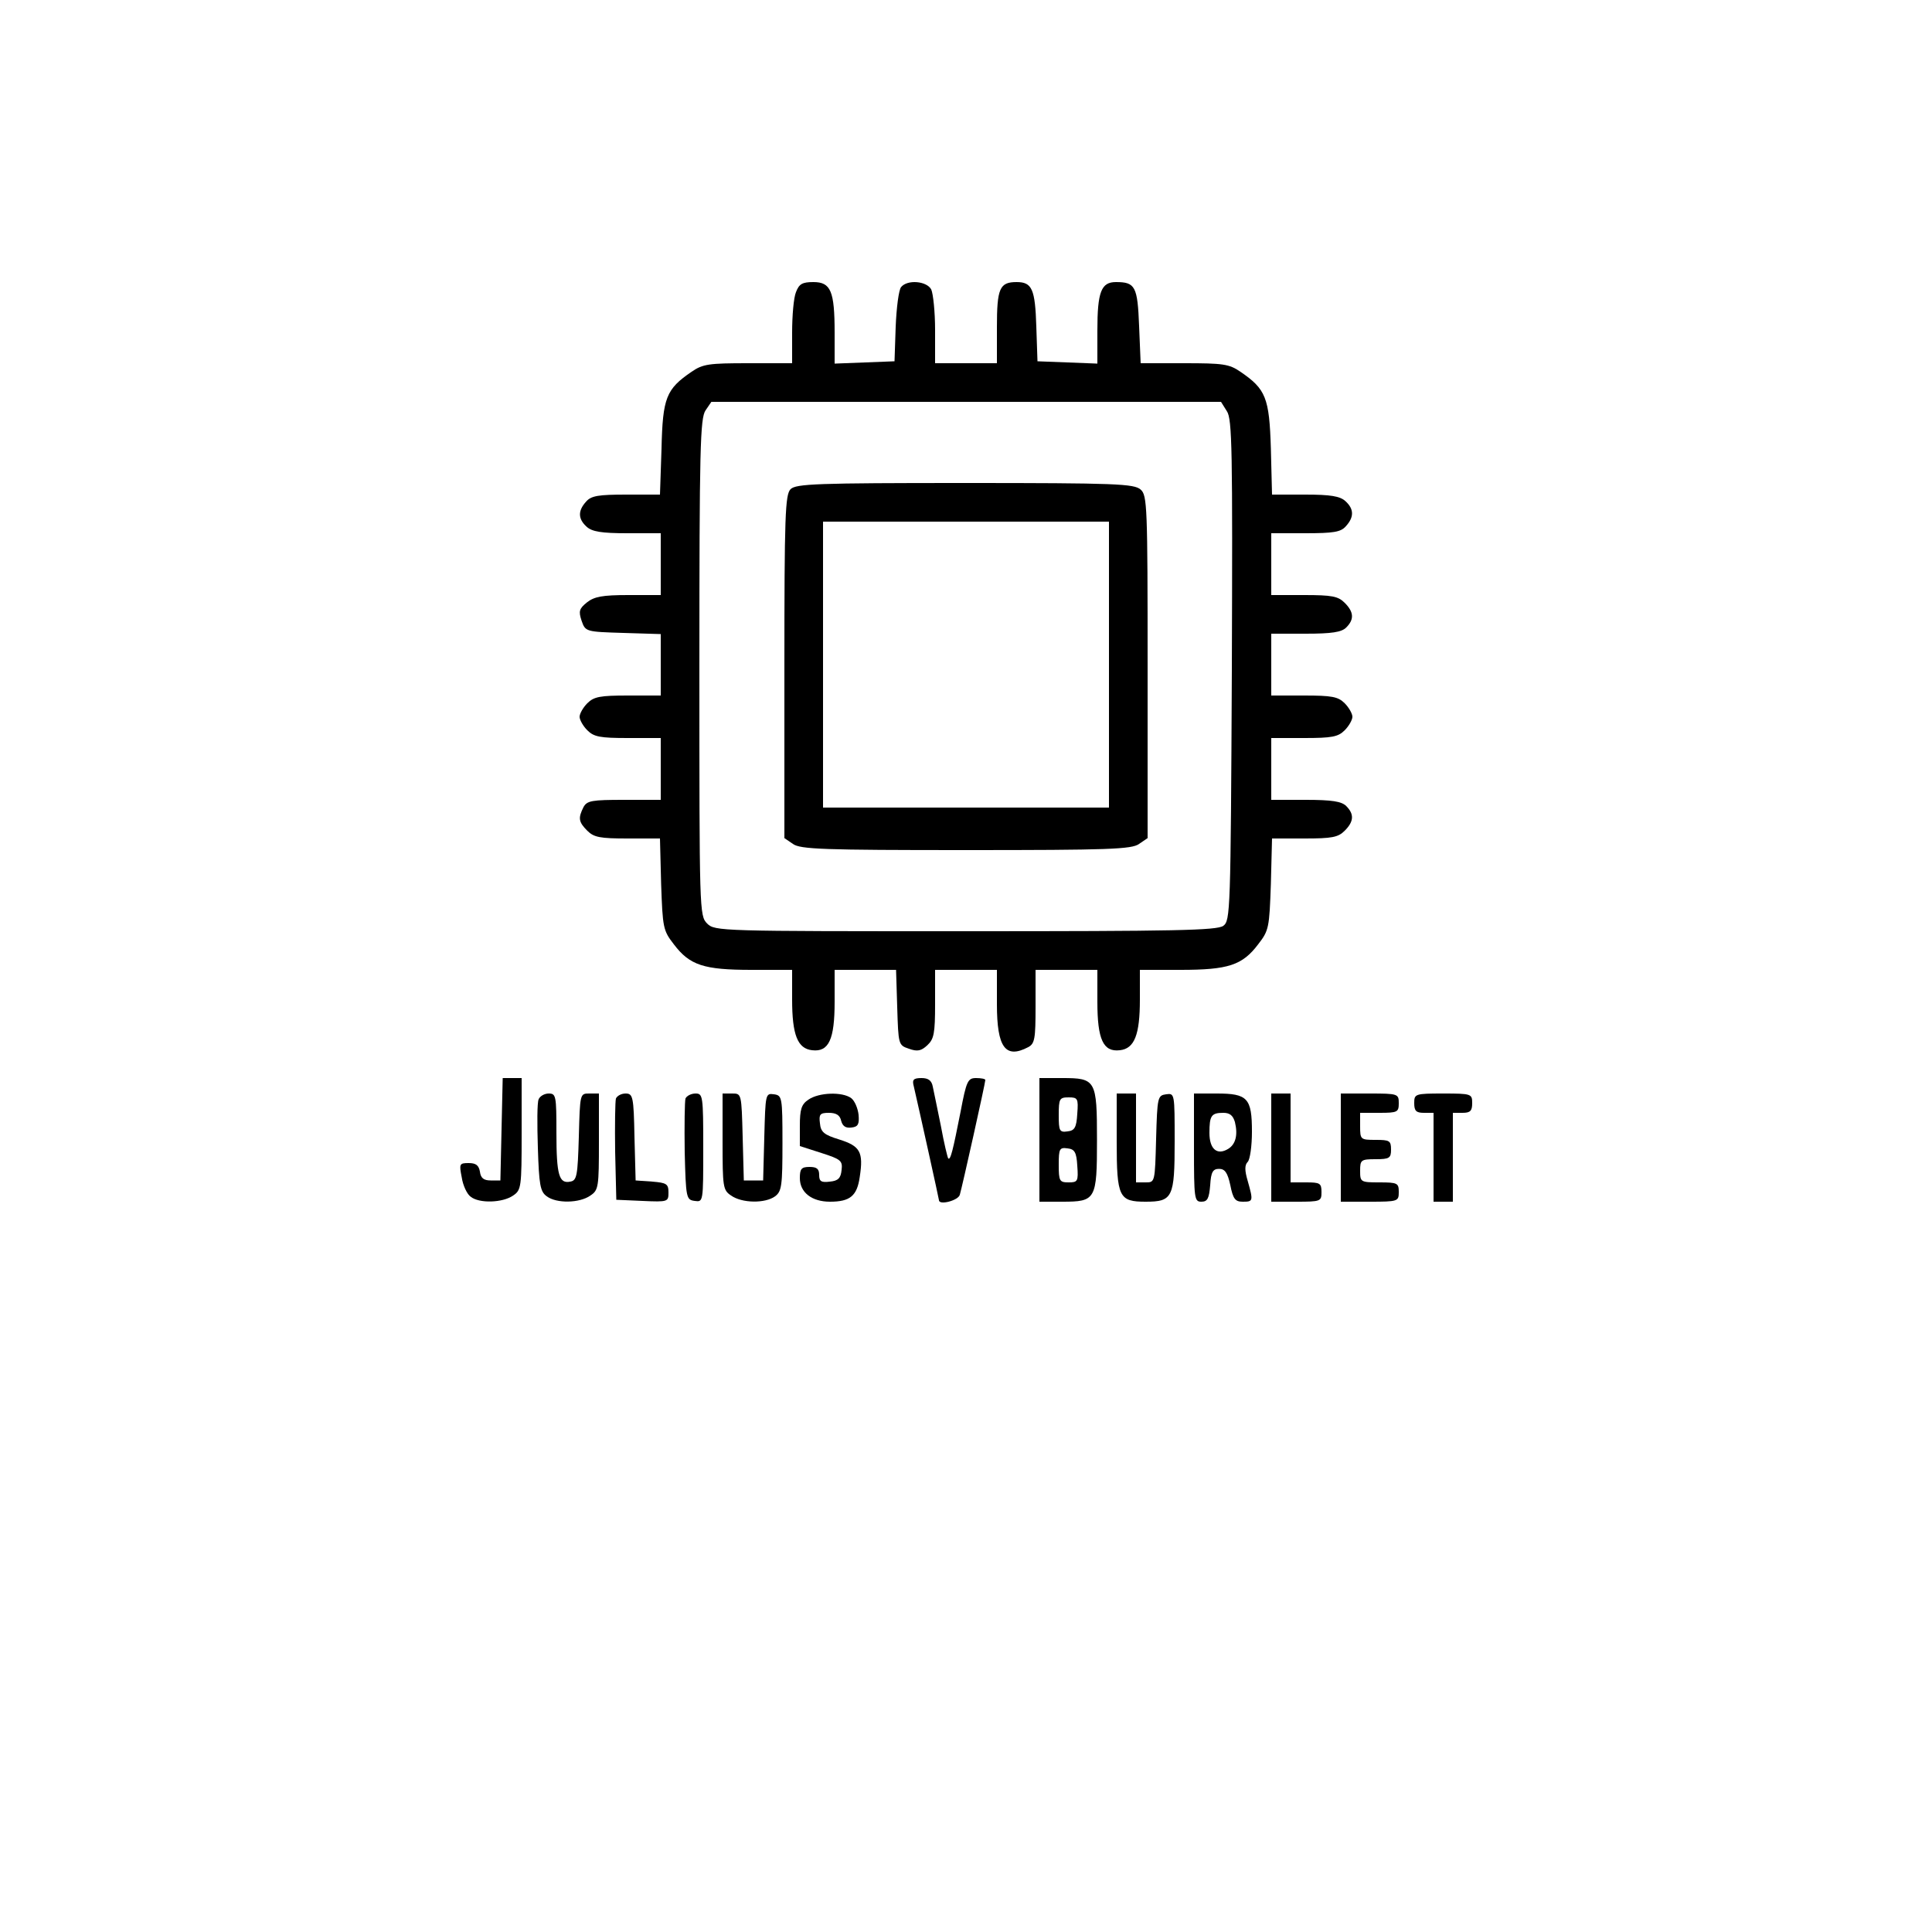
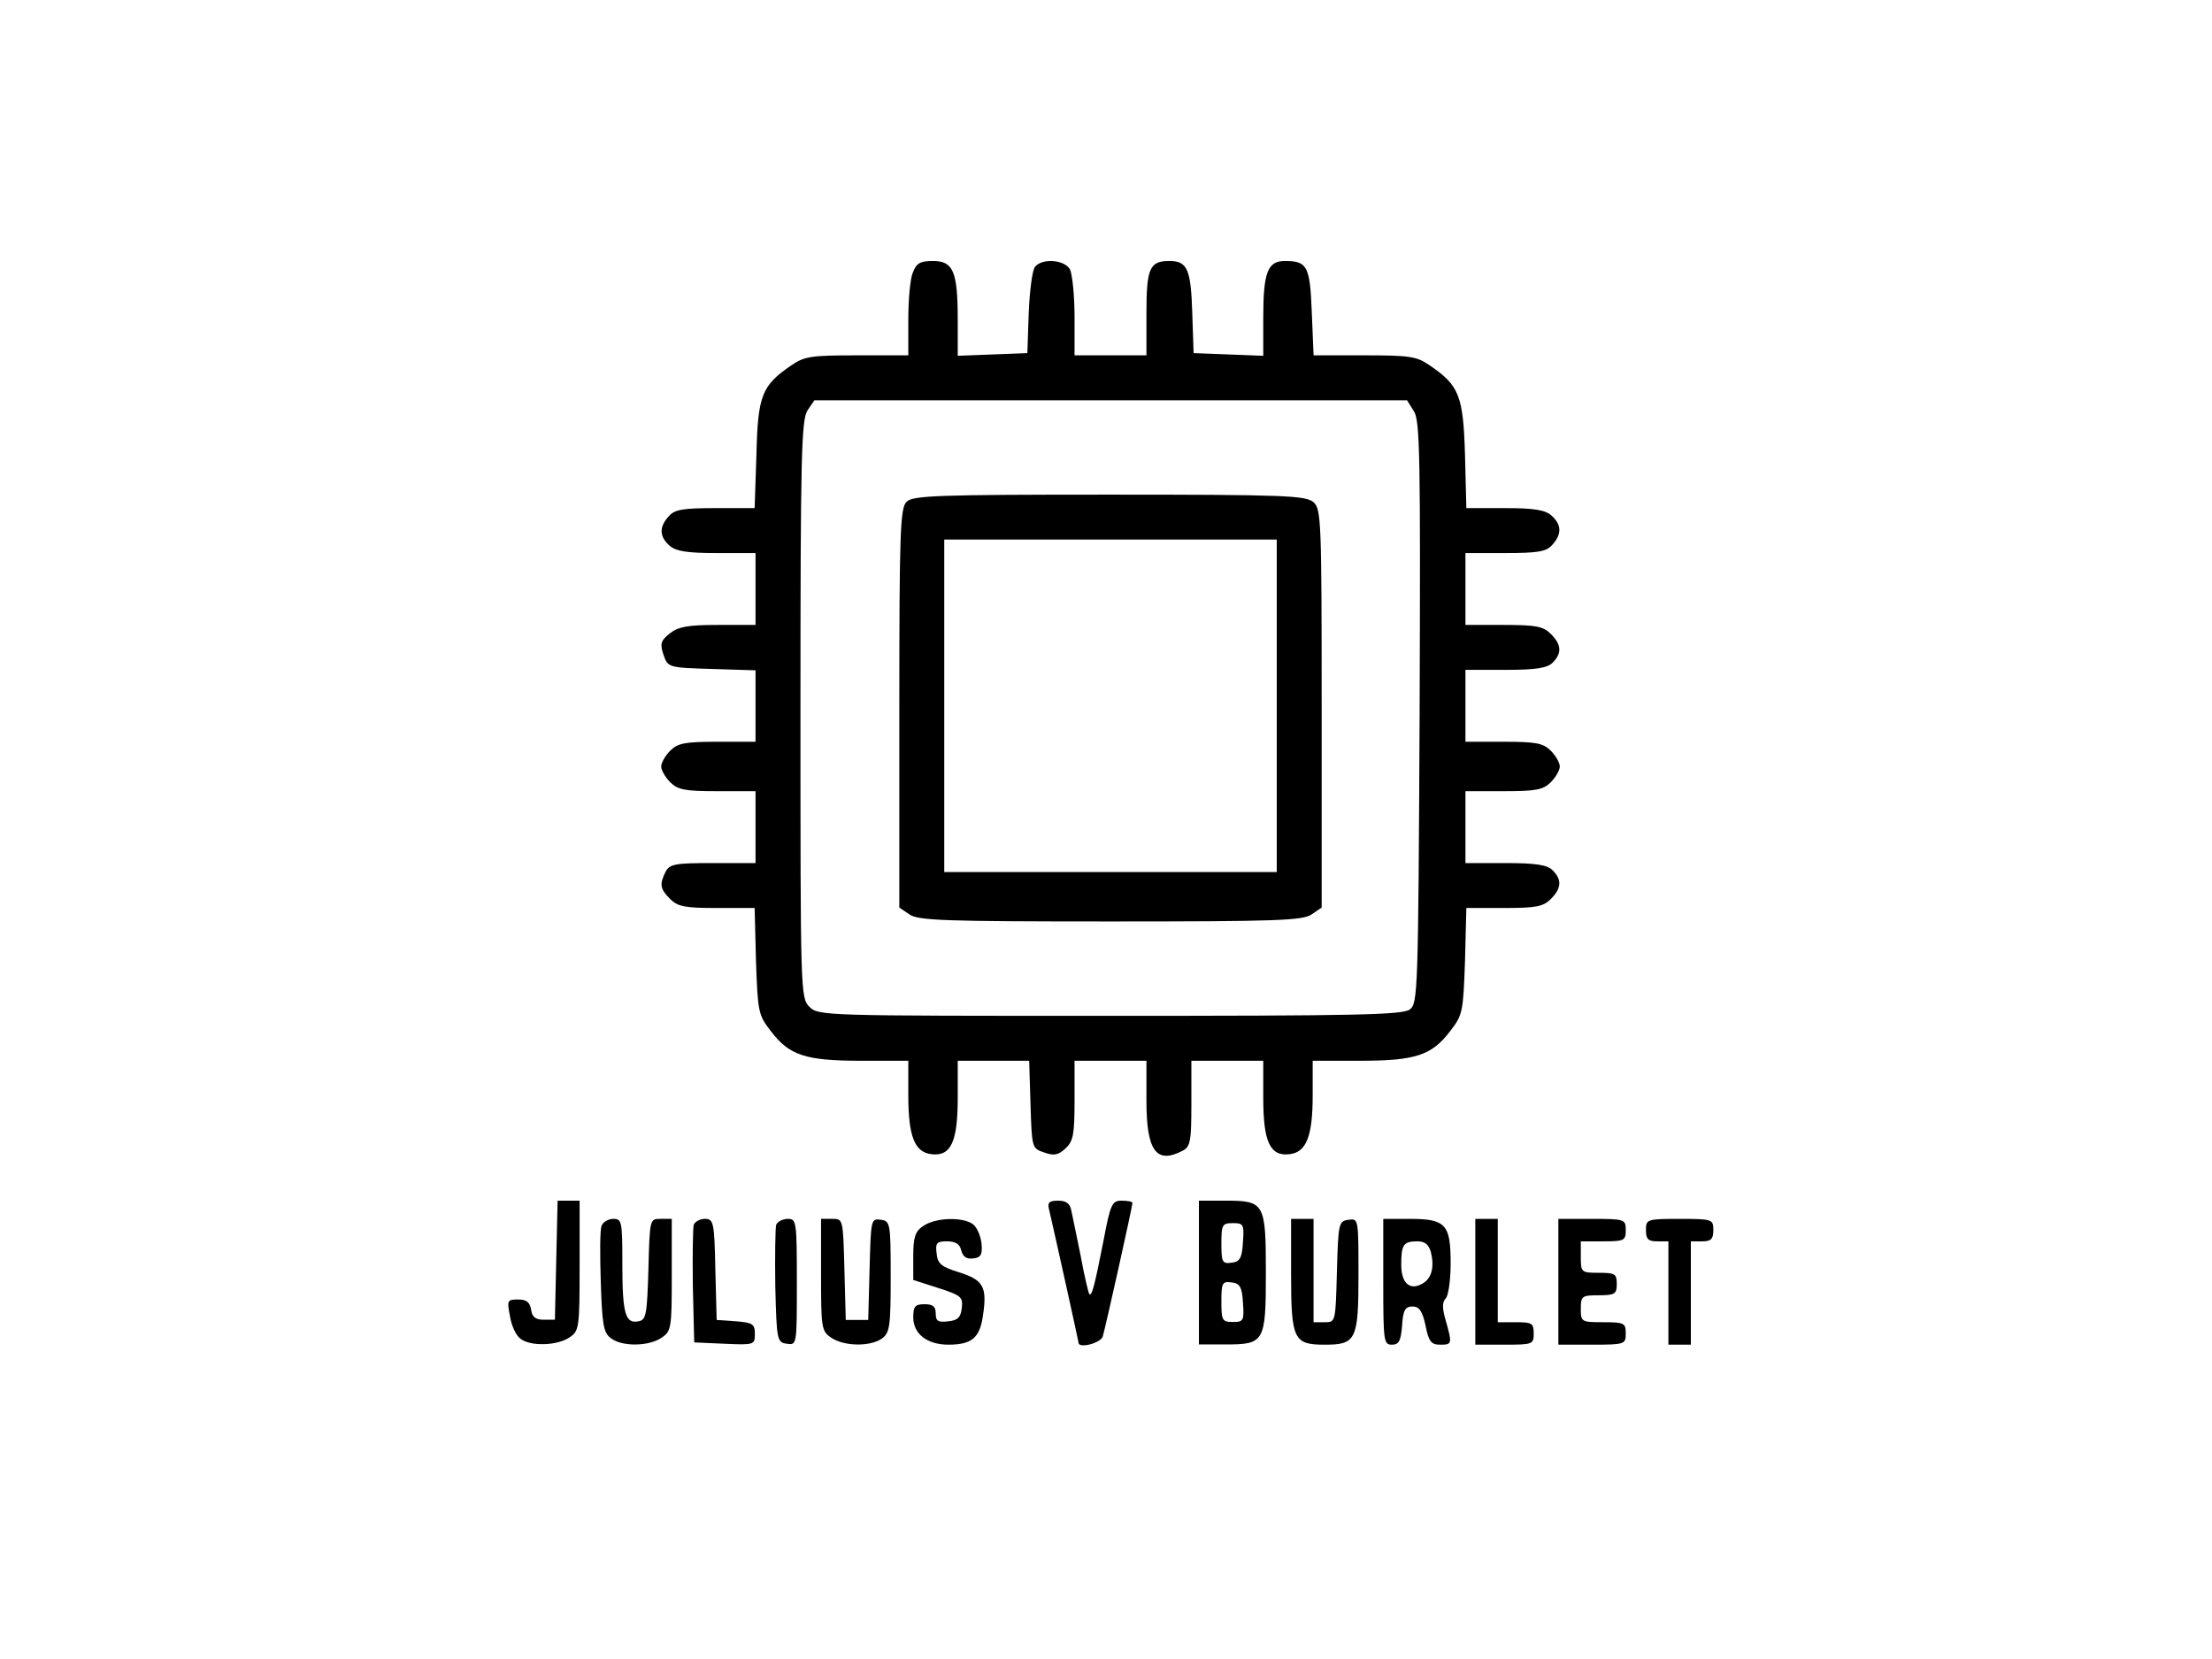
- <svg xmlns="http://www.w3.org/2000/svg" version="1.0" width="500pt" height="500pt" viewBox="0 0 500 500" preserveAspectRatio="xMidYMid meet">
-   <g transform="translate(0,500) scale(0.1,-0.1)" fill="#000000" stroke="none">
-     <path d="M2060 4244 c-6 -14 -10 -61 -10 -105 l0 -79 -114 0 c-101 0 -117 -2 -146 -22 -66 -45 -75 -67 -78 -199 l-4 -119 -87 0 c-72 0 -91 -3 -104 -18 -22 -24 -21 -45 1 -65 14 -13 39 -17 105 -17 l87 0 0 -80 0 -80 -84 0 c-67 0 -88 -4 -107 -19 -20 -16 -22 -23 -14 -47 10 -29 11 -29 108 -32 l97 -3 0 -79 0 -80 -85 0 c-72 0 -88 -3 -105 -20 -11 -11 -20 -27 -20 -35 0 -8 9 -24 20 -35 17 -17 33 -20 105 -20 l85 0 0 -80 0 -80 -95 0 c-83 0 -96 -2 -105 -19 -14 -28 -13 -38 10 -61 17 -17 33 -20 104 -20 l84 0 3 -118 c4 -113 5 -120 33 -156 41 -54 77 -66 201 -66 l105 0 0 -77 c0 -91 14 -127 52 -131 43 -5 58 28 58 125 l0 83 80 0 79 0 3 -97 c3 -96 3 -98 30 -107 22 -8 32 -6 48 9 17 16 20 30 20 107 l0 88 80 0 80 0 0 -89 c0 -112 22 -142 81 -111 17 9 19 22 19 105 l0 95 80 0 80 0 0 -83 c0 -97 15 -130 58 -125 38 4 52 40 52 131 l0 77 105 0 c124 0 160 12 201 66 28 36 29 43 33 156 l3 118 84 0 c71 0 87 3 104 20 24 24 25 43 4 64 -12 12 -37 16 -105 16 l-89 0 0 80 0 80 85 0 c72 0 88 3 105 20 11 11 20 27 20 35 0 8 -9 24 -20 35 -17 17 -33 20 -105 20 l-85 0 0 80 0 80 89 0 c68 0 93 4 105 16 21 21 20 40 -4 64 -17 17 -33 20 -105 20 l-85 0 0 80 0 80 88 0 c73 0 92 3 105 18 22 24 21 45 -1 65 -14 13 -39 17 -104 17 l-86 0 -3 119 c-4 132 -13 154 -79 199 -29 20 -45 22 -145 22 l-113 0 -4 96 c-4 103 -10 114 -60 114 -38 0 -48 -25 -48 -125 l0 -86 -77 3 -78 3 -3 89 c-3 98 -11 116 -51 116 -44 0 -51 -16 -51 -117 l0 -93 -80 0 -80 0 0 86 c0 47 -5 94 -10 105 -12 22 -62 26 -78 6 -6 -7 -12 -53 -14 -103 l-3 -89 -77 -3 -78 -3 0 80 c0 108 -10 131 -55 131 -29 0 -37 -5 -45 -26z m1115 -308 c14 -20 15 -101 13 -670 -3 -628 -4 -648 -22 -662 -17 -12 -124 -14 -668 -14 -635 0 -648 0 -668 20 -20 20 -20 33 -20 663 0 565 2 645 16 665 l15 22 659 0 660 0 15 -24z" />
-     <path d="M2046 3734 c-14 -14 -16 -69 -16 -459 l0 -444 22 -15 c19 -14 79 -16 448 -16 369 0 429 2 448 16 l22 15 0 443 c0 416 -1 444 -18 459 -17 15 -63 17 -455 17 -383 0 -437 -2 -451 -16z m824 -454 l0 -370 -370 0 -370 0 0 370 0 370 370 0 370 0 0 -370z" />
-     <path d="M1298 2078 l-3 -133 -25 0 c-18 0 -26 6 -28 23 -3 16 -10 22 -29 22 -24 0 -25 -2 -18 -37 3 -21 14 -44 23 -50 22 -18 83 -16 110 3 21 14 22 22 22 160 l0 144 -25 0 -24 0 -3 -132z" />
-     <path d="M2365 2188 c15 -65 65 -291 65 -294 0 -14 50 -1 54 14 6 20 66 289 66 297 0 3 -11 5 -24 5 -21 0 -25 -7 -40 -87 -20 -101 -26 -126 -32 -121 -2 3 -11 40 -19 84 -9 43 -18 89 -21 102 -3 16 -12 22 -29 22 -21 0 -25 -4 -20 -22z" />
-     <path d="M2690 2050 l0 -160 59 0 c87 0 90 5 90 160 0 155 -3 160 -90 160 l-59 0 0 -160z m98 68 c-2 -36 -7 -44 -25 -46 -21 -3 -23 1 -23 42 0 43 2 46 26 46 23 0 25 -3 22 -42z m0 -135 c3 -40 1 -43 -22 -43 -24 0 -26 3 -26 46 0 41 2 45 23 42 18 -2 23 -10 25 -45z" />
-     <path d="M1394 2155 c-4 -8 -4 -65 -2 -126 3 -95 6 -113 23 -125 25 -19 85 -18 113 2 21 14 22 22 22 140 l0 124 -25 0 c-24 0 -24 0 -27 -112 -3 -101 -5 -113 -22 -116 -29 -6 -36 16 -36 126 0 96 -1 102 -20 102 -11 0 -23 -7 -26 -15z" />
-     <path d="M1594 2157 c-2 -7 -3 -69 -2 -138 l3 -124 68 -3 c66 -3 67 -2 67 22 0 22 -5 25 -42 28 l-43 3 -3 113 c-2 104 -4 112 -23 112 -11 0 -22 -6 -25 -13z" />
-     <path d="M1774 2157 c-2 -7 -3 -69 -2 -138 3 -120 4 -124 26 -127 22 -3 22 -3 22 137 0 135 -1 141 -20 141 -11 0 -23 -6 -26 -13z" />
-     <path d="M1870 2046 c0 -118 1 -126 22 -140 28 -20 88 -21 114 -2 17 13 19 27 19 138 0 119 -1 123 -22 126 -22 3 -22 1 -25 -110 l-3 -113 -25 0 -25 0 -3 113 c-3 112 -3 112 -27 112 l-25 0 0 -124z" />
-     <path d="M2092 2154 c-18 -12 -22 -25 -22 -68 l0 -52 56 -18 c50 -16 55 -20 52 -44 -2 -21 -9 -28 -30 -30 -23 -3 -28 1 -28 17 0 16 -6 21 -25 21 -21 0 -25 -5 -25 -29 0 -37 31 -61 78 -61 52 0 70 15 77 64 10 65 1 80 -53 97 -39 12 -48 19 -50 42 -3 23 0 27 23 27 19 0 29 -6 32 -21 4 -14 12 -19 27 -17 17 2 20 9 18 33 -2 17 -10 36 -19 43 -23 17 -84 15 -111 -4z" />
-     <path d="M2890 2046 c0 -145 6 -156 75 -156 70 0 75 11 75 156 0 124 0 125 -22 122 -22 -3 -23 -7 -26 -115 -3 -113 -3 -113 -27 -113 l-25 0 0 115 0 115 -25 0 -25 0 0 -124z" />
-     <path d="M3090 2030 c0 -132 1 -140 19 -140 16 0 20 8 23 43 2 34 7 42 23 42 15 0 22 -10 29 -42 7 -36 13 -43 32 -43 27 0 28 1 13 54 -8 27 -8 41 0 49 6 6 11 41 11 78 0 87 -11 99 -91 99 l-59 0 0 -140z m106 66 c8 -33 2 -57 -17 -69 -29 -18 -49 -1 -49 41 0 45 5 52 36 52 17 0 25 -7 30 -24z" />
-     <path d="M3290 2030 l0 -140 65 0 c63 0 65 1 65 25 0 23 -4 25 -40 25 l-40 0 0 115 0 115 -25 0 -25 0 0 -140z" />
-     <path d="M3470 2030 l0 -140 75 0 c73 0 75 1 75 25 0 23 -3 25 -50 25 -49 0 -50 1 -50 30 0 28 2 30 40 30 36 0 40 3 40 25 0 23 -4 25 -40 25 -39 0 -40 1 -40 35 l0 35 50 0 c47 0 50 2 50 25 0 24 -2 25 -75 25 l-75 0 0 -140z" />
-     <path d="M3660 2145 c0 -20 5 -25 25 -25 l25 0 0 -115 0 -115 25 0 25 0 0 115 0 115 25 0 c20 0 25 5 25 25 0 24 -2 25 -75 25 -73 0 -75 -1 -75 -25z" />
+ <svg xmlns="http://www.w3.org/2000/svg" version="1.1" width="640" height="480" viewBox="0 0 640 480" xml:space="preserve">
+   <defs>
+ </defs>
+   <g transform="matrix(1 0 0 1 321.3 308.19)">
+     <g style="">
+       <g transform="matrix(0.13 0 0 -0.13 0 -103.23)">
+         <path style="stroke: none; stroke-width: 1; stroke-dasharray: none; stroke-linecap: butt; stroke-dashoffset: 0; stroke-linejoin: miter; stroke-miterlimit: 4; fill: rgb(0,0,0); fill-rule: nonzero; opacity: 1;" transform=" translate(-2500, -3274.25)" d="M 2060 4244 c -6 -14 -10 -61 -10 -105 l 0 -79 l -114 0 c -101 0 -117 -2 -146 -22 c -66 -45 -75 -67 -78 -199 l -4 -119 l -87 0 c -72 0 -91 -3 -104 -18 c -22 -24 -21 -45 1 -65 c 14 -13 39 -17 105 -17 l 87 0 l 0 -80 l 0 -80 l -84 0 c -67 0 -88 -4 -107 -19 c -20 -16 -22 -23 -14 -47 c 10 -29 11 -29 108 -32 l 97 -3 l 0 -79 l 0 -80 l -85 0 c -72 0 -88 -3 -105 -20 c -11 -11 -20 -27 -20 -35 c 0 -8 9 -24 20 -35 c 17 -17 33 -20 105 -20 l 85 0 l 0 -80 l 0 -80 l -95 0 c -83 0 -96 -2 -105 -19 c -14 -28 -13 -38 10 -61 c 17 -17 33 -20 104 -20 l 84 0 l 3 -118 c 4 -113 5 -120 33 -156 c 41 -54 77 -66 201 -66 l 105 0 l 0 -77 c 0 -91 14 -127 52 -131 c 43 -5 58 28 58 125 l 0 83 l 80 0 l 79 0 l 3 -97 c 3 -96 3 -98 30 -107 c 22 -8 32 -6 48 9 c 17 16 20 30 20 107 l 0 88 l 80 0 l 80 0 l 0 -89 c 0 -112 22 -142 81 -111 c 17 9 19 22 19 105 l 0 95 l 80 0 l 80 0 l 0 -83 c 0 -97 15 -130 58 -125 c 38 4 52 40 52 131 l 0 77 l 105 0 c 124 0 160 12 201 66 c 28 36 29 43 33 156 l 3 118 l 84 0 c 71 0 87 3 104 20 c 24 24 25 43 4 64 c -12 12 -37 16 -105 16 l -89 0 l 0 80 l 0 80 l 85 0 c 72 0 88 3 105 20 c 11 11 20 27 20 35 c 0 8 -9 24 -20 35 c -17 17 -33 20 -105 20 l -85 0 l 0 80 l 0 80 l 89 0 c 68 0 93 4 105 16 c 21 21 20 40 -4 64 c -17 17 -33 20 -105 20 l -85 0 l 0 80 l 0 80 l 88 0 c 73 0 92 3 105 18 c 22 24 21 45 -1 65 c -14 13 -39 17 -104 17 l -86 0 l -3 119 c -4 132 -13 154 -79 199 c -29 20 -45 22 -145 22 l -113 0 l -4 96 c -4 103 -10 114 -60 114 c -38 0 -48 -25 -48 -125 l 0 -86 l -77 3 l -78 3 l -3 89 c -3 98 -11 116 -51 116 c -44 0 -51 -16 -51 -117 l 0 -93 l -80 0 l -80 0 l 0 86 c 0 47 -5 94 -10 105 c -12 22 -62 26 -78 6 c -6 -7 -12 -53 -14 -103 l -3 -89 l -77 -3 l -78 -3 l 0 80 c 0 108 -10 131 -55 131 c -29 0 -37 -5 -45 -26 z m 1115 -308 c 14 -20 15 -101 13 -670 c -3 -628 -4 -648 -22 -662 c -17 -12 -124 -14 -668 -14 c -635 0 -648 0 -668 20 c -20 20 -20 33 -20 663 c 0 565 2 645 16 665 l 15 22 l 659 0 l 660 0 l 15 -24 z" stroke-linecap="round" />
+       </g>
+       <g transform="matrix(0.13 0 0 -0.13 0 -103.33)">
+         <path style="stroke: none; stroke-width: 1; stroke-dasharray: none; stroke-linecap: butt; stroke-dashoffset: 0; stroke-linejoin: miter; stroke-miterlimit: 4; fill: rgb(0,0,0); fill-rule: nonzero; opacity: 1;" transform=" translate(-2500, -3275)" d="M 2046 3734 c -14 -14 -16 -69 -16 -459 l 0 -444 l 22 -15 c 19 -14 79 -16 448 -16 c 369 0 429 2 448 16 l 22 15 l 0 443 c 0 416 -1 444 -18 459 c -17 15 -63 17 -455 17 c -383 0 -437 -2 -451 -16 z m 824 -454 l 0 -370 l -370 0 l -370 0 l 0 370 l 0 370 l 370 0 l 370 0 l 0 -370 z" stroke-linecap="round" />
+       </g>
+       <g transform="matrix(0.13 0 0 -0.13 -163.92 59.96)">
+         <path style="stroke: none; stroke-width: 1; stroke-dasharray: none; stroke-linecap: butt; stroke-dashoffset: 0; stroke-linejoin: miter; stroke-miterlimit: 4; fill: rgb(0,0,0); fill-rule: nonzero; opacity: 1;" transform=" translate(-1270.61, -2050.28)" d="M 1298 2078 l -3 -133 l -25 0 c -18 0 -26 6 -28 23 c -3 16 -10 22 -29 22 c -24 0 -25 -2 -18 -37 c 3 -21 14 -44 23 -50 c 22 -18 83 -16 110 3 c 21 14 22 22 22 160 l 0 144 l -25 0 l -24 0 l -3 -132 z" stroke-linecap="round" />
+       </g>
+       <g transform="matrix(0.13 0 0 -0.13 -5.8 60.13)">
+         <path style="stroke: none; stroke-width: 1; stroke-dasharray: none; stroke-linecap: butt; stroke-dashoffset: 0; stroke-linejoin: miter; stroke-miterlimit: 4; fill: rgb(0,0,0); fill-rule: nonzero; opacity: 1;" transform=" translate(-2456.53, -2049.01)" d="M 2365 2188 c 15 -65 65 -291 65 -294 c 0 -14 50 -1 54 14 c 6 20 66 289 66 297 c 0 3 -11 5 -24 5 c -21 0 -25 -7 -40 -87 c -20 -101 -26 -126 -32 -121 c -2 3 -11 40 -19 84 c -9 43 -18 89 -21 102 c -3 16 -12 22 -29 22 c -21 0 -25 -4 -20 -22 z" stroke-linecap="round" />
+       </g>
+       <g transform="matrix(0.13 0 0 -0.13 35.27 60)">
+         <path style="stroke: none; stroke-width: 1; stroke-dasharray: none; stroke-linecap: butt; stroke-dashoffset: 0; stroke-linejoin: miter; stroke-miterlimit: 4; fill: rgb(0,0,0); fill-rule: nonzero; opacity: 1;" transform=" translate(-2764.5, -2050)" d="M 2690 2050 l 0 -160 l 59 0 c 87 0 90 5 90 160 c 0 155 -3 160 -90 160 l -59 0 l 0 -160 z m 98 68 c -2 -36 -7 -44 -25 -46 c -21 -3 -23 1 -23 42 c 0 43 2 46 26 46 c 23 0 25 -3 22 -42 z m 0 -135 c 3 -40 1 -43 -22 -43 c -24 0 -26 3 -26 46 c 0 41 2 45 23 42 c 18 -2 23 -10 25 -45 z" stroke-linecap="round" />
+       </g>
+       <g transform="matrix(0.13 0 0 -0.13 -137.29 62.64)">
+         <path style="stroke: none; stroke-width: 1; stroke-dasharray: none; stroke-linecap: butt; stroke-dashoffset: 0; stroke-linejoin: miter; stroke-miterlimit: 4; fill: rgb(0,0,0); fill-rule: nonzero; opacity: 1;" transform=" translate(-1470.34, -2030.18)" d="M 1394 2155 c -4 -8 -4 -65 -2 -126 c 3 -95 6 -113 23 -125 c 25 -19 85 -18 113 2 c 21 14 22 22 22 140 l 0 124 l -25 0 c -24 0 -24 0 -27 -112 c -3 -101 -5 -113 -22 -116 c -29 -6 -36 16 -36 126 c 0 96 -1 102 -20 102 c -11 0 -23 -7 -26 -15 z" stroke-linecap="round" />
+       </g>
+       <g transform="matrix(0.13 0 0 -0.13 -111.89 62.61)">
+         <path style="stroke: none; stroke-width: 1; stroke-dasharray: none; stroke-linecap: butt; stroke-dashoffset: 0; stroke-linejoin: miter; stroke-miterlimit: 4; fill: rgb(0,0,0); fill-rule: nonzero; opacity: 1;" transform=" translate(-1660.8, -2030.4)" d="M 1594 2157 c -2 -7 -3 -69 -2 -138 l 3 -124 l 68 -3 c 66 -3 67 -2 67 22 c 0 22 -5 25 -42 28 l -43 3 l -3 113 c -2 104 -4 112 -23 112 c -11 0 -22 -6 -25 -13 z" stroke-linecap="round" />
+       </g>
+       <g transform="matrix(0.13 0 0 -0.13 -93.89 62.58)">
+         <path style="stroke: none; stroke-width: 1; stroke-dasharray: none; stroke-linecap: butt; stroke-dashoffset: 0; stroke-linejoin: miter; stroke-miterlimit: 4; fill: rgb(0,0,0); fill-rule: nonzero; opacity: 1;" transform=" translate(-1795.8, -2030.64)" d="M 1774 2157 c -2 -7 -3 -69 -2 -138 c 3 -120 4 -124 26 -127 c 22 -3 22 -3 22 137 c 0 135 -1 141 -20 141 c -11 0 -23 -6 -26 -13 z" stroke-linecap="round" />
+       </g>
+       <g transform="matrix(0.13 0 0 -0.13 -73.67 62.64)">
+         <path style="stroke: none; stroke-width: 1; stroke-dasharray: none; stroke-linecap: butt; stroke-dashoffset: 0; stroke-linejoin: miter; stroke-miterlimit: 4; fill: rgb(0,0,0); fill-rule: nonzero; opacity: 1;" transform=" translate(-1947.5, -2030.18)" d="M 1870 2046 c 0 -118 1 -126 22 -140 c 28 -20 88 -21 114 -2 c 17 13 19 27 19 138 c 0 119 -1 123 -22 126 c -22 3 -22 1 -25 -110 l -3 -113 l -25 0 l -25 0 l -3 113 c -3 112 -3 112 -27 112 l -25 0 l 0 -124 z" stroke-linecap="round" />
+       </g>
+       <g transform="matrix(0.13 0 0 -0.13 -46.76 62.69)">
+         <path style="stroke: none; stroke-width: 1; stroke-dasharray: none; stroke-linecap: butt; stroke-dashoffset: 0; stroke-linejoin: miter; stroke-miterlimit: 4; fill: rgb(0,0,0); fill-rule: nonzero; opacity: 1;" transform=" translate(-2149.28, -2029.8)" d="M 2092 2154 c -18 -12 -22 -25 -22 -68 l 0 -52 l 56 -18 c 50 -16 55 -20 52 -44 c -2 -21 -9 -28 -30 -30 c -23 -3 -28 1 -28 17 c 0 16 -6 21 -25 21 c -21 0 -25 -5 -25 -29 c 0 -37 31 -61 78 -61 c 52 0 70 15 77 64 c 10 65 1 80 -53 97 c -39 12 -48 19 -50 42 c -3 23 0 27 23 27 c 19 0 29 -6 32 -21 c 4 -14 12 -19 27 -17 c 17 2 20 9 18 33 c -2 17 -10 36 -19 43 c -23 17 -84 15 -111 -4 z" stroke-linecap="round" />
+       </g>
+       <g transform="matrix(0.13 0 0 -0.13 62 62.67)">
+         <path style="stroke: none; stroke-width: 1; stroke-dasharray: none; stroke-linecap: butt; stroke-dashoffset: 0; stroke-linejoin: miter; stroke-miterlimit: 4; fill: rgb(0,0,0); fill-rule: nonzero; opacity: 1;" transform=" translate(-2965, -2030)" d="M 2890 2046 c 0 -145 6 -156 75 -156 c 70 0 75 11 75 156 c 0 124 0 125 -22 122 c -22 -3 -23 -7 -26 -115 c -3 -113 -3 -113 -27 -113 l -25 0 l 0 115 l 0 115 l -25 0 l -25 0 l 0 -124 z" stroke-linecap="round" />
+       </g>
+       <g transform="matrix(0.13 0 0 -0.13 88.67 62.67)">
+         <path style="stroke: none; stroke-width: 1; stroke-dasharray: none; stroke-linecap: butt; stroke-dashoffset: 0; stroke-linejoin: miter; stroke-miterlimit: 4; fill: rgb(0,0,0); fill-rule: nonzero; opacity: 1;" transform=" translate(-3165, -2030)" d="M 3090 2030 c 0 -132 1 -140 19 -140 c 16 0 20 8 23 43 c 2 34 7 42 23 42 c 15 0 22 -10 29 -42 c 7 -36 13 -43 32 -43 c 27 0 28 1 13 54 c -8 27 -8 41 0 49 c 6 6 11 41 11 78 c 0 87 -11 99 -91 99 l -59 0 l 0 -140 z m 106 66 c 8 -33 2 -57 -17 -69 c -29 -18 -49 -1 -49 41 c 0 45 5 52 36 52 c 17 0 25 -7 30 -24 z" stroke-linecap="round" />
+       </g>
+       <g transform="matrix(0.13 0 0 -0.13 114 62.67)">
+         <path style="stroke: none; stroke-width: 1; stroke-dasharray: none; stroke-linecap: butt; stroke-dashoffset: 0; stroke-linejoin: miter; stroke-miterlimit: 4; fill: rgb(0,0,0); fill-rule: nonzero; opacity: 1;" transform=" translate(-3355, -2030)" d="M 3290 2030 l 0 -140 l 65 0 c 63 0 65 1 65 25 c 0 23 -4 25 -40 25 l -40 0 l 0 115 l 0 115 l -25 0 l -25 0 l 0 -140 z" stroke-linecap="round" />
+       </g>
+       <g transform="matrix(0.13 0 0 -0.13 139.33 62.67)">
+         <path style="stroke: none; stroke-width: 1; stroke-dasharray: none; stroke-linecap: butt; stroke-dashoffset: 0; stroke-linejoin: miter; stroke-miterlimit: 4; fill: rgb(0,0,0); fill-rule: nonzero; opacity: 1;" transform=" translate(-3545, -2030)" d="M 3470 2030 l 0 -140 l 75 0 c 73 0 75 1 75 25 c 0 23 -3 25 -50 25 c -49 0 -50 1 -50 30 c 0 28 2 30 40 30 c 36 0 40 3 40 25 c 0 23 -4 25 -40 25 c -39 0 -40 1 -40 35 l 0 35 l 50 0 c 47 0 50 2 50 25 c 0 24 -2 25 -75 25 l -75 0 l 0 -140 z" stroke-linecap="round" />
+       </g>
+       <g transform="matrix(0.13 0 0 -0.13 164.67 62.67)">
+         <path style="stroke: none; stroke-width: 1; stroke-dasharray: none; stroke-linecap: butt; stroke-dashoffset: 0; stroke-linejoin: miter; stroke-miterlimit: 4; fill: rgb(0,0,0); fill-rule: nonzero; opacity: 1;" transform=" translate(-3735, -2030)" d="M 3660 2145 c 0 -20 5 -25 25 -25 l 25 0 l 0 -115 l 0 -115 l 25 0 l 25 0 l 0 115 l 0 115 l 25 0 c 20 0 25 5 25 25 c 0 24 -2 25 -75 25 c -73 0 -75 -1 -75 -25 z" stroke-linecap="round" />
+       </g>
+     </g>
  </g>
</svg>
